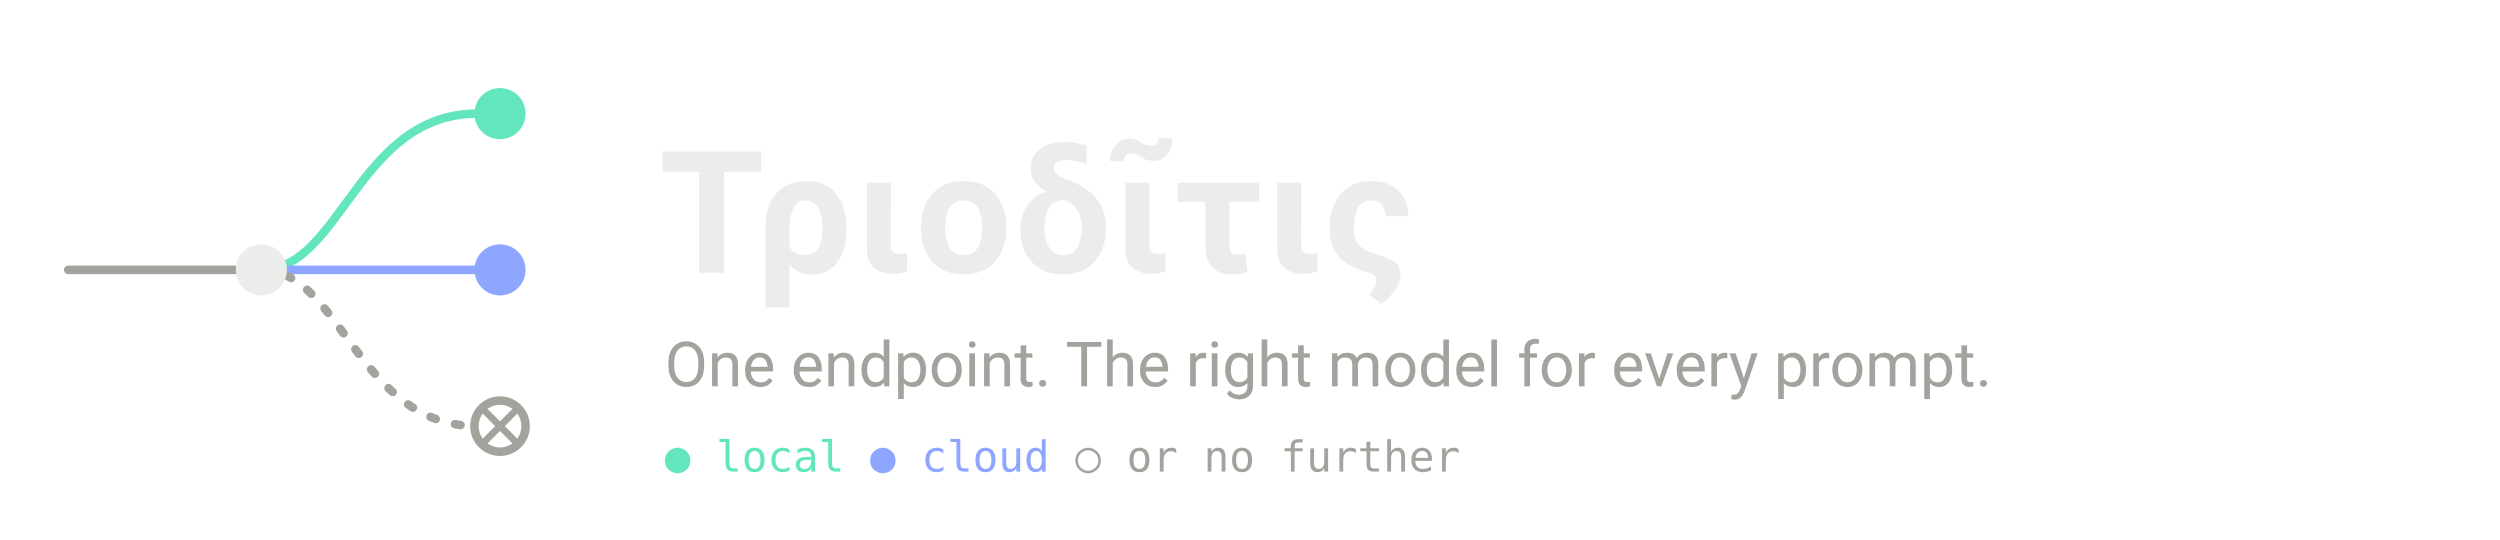
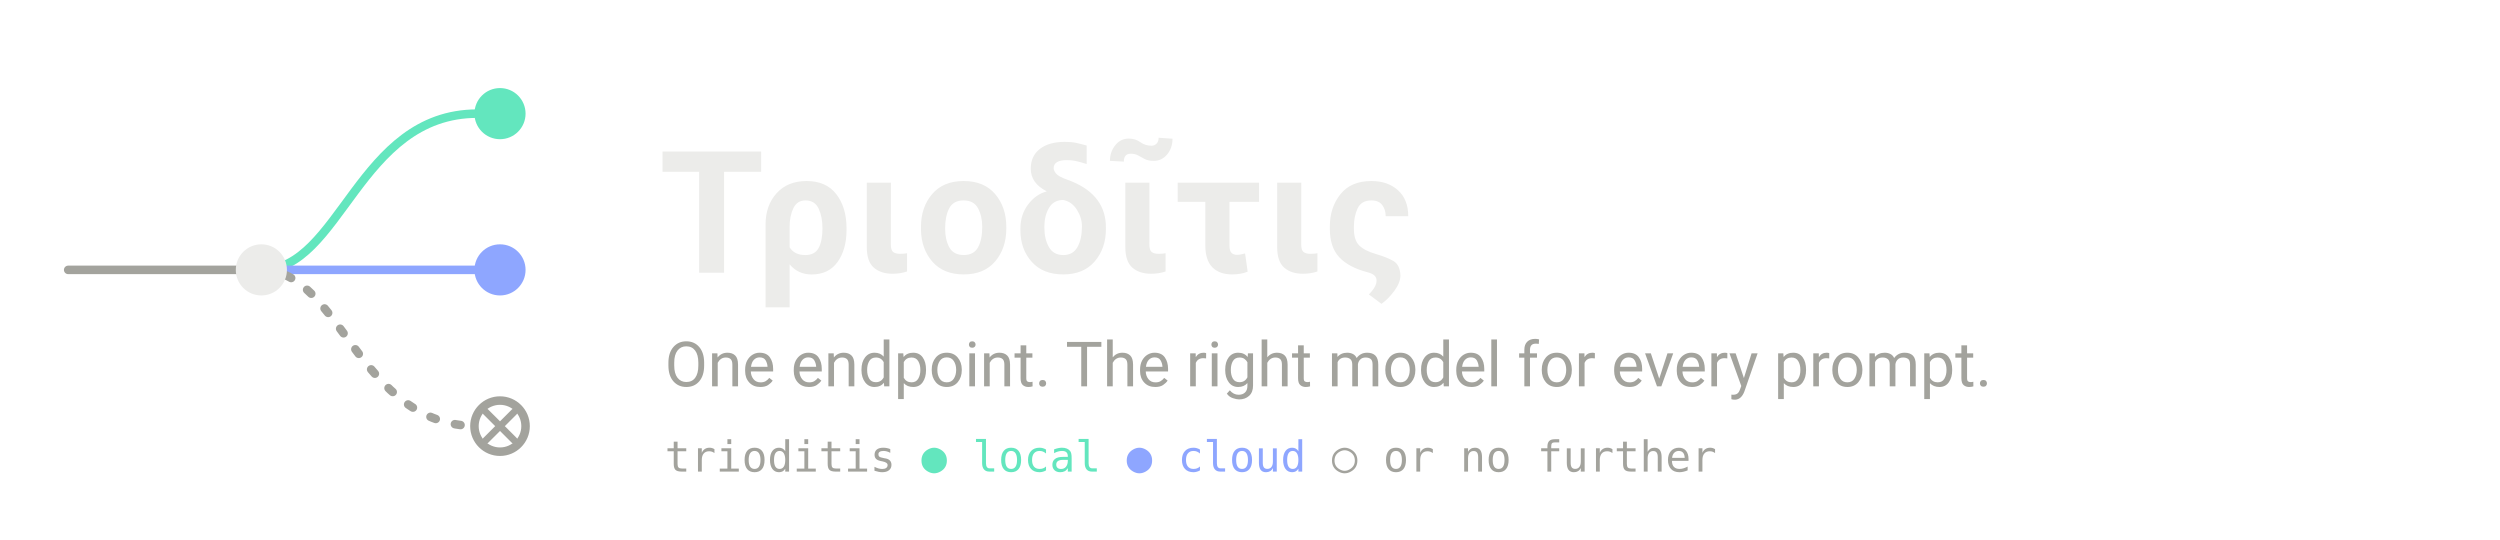
<svg xmlns="http://www.w3.org/2000/svg" viewBox="0 0 880 190" width="880" height="190" role="img" aria-label="Trioditis: one endpoint, the right model for every prompt">
  <g fill="none" stroke-width="3" stroke-linecap="round">
    <path d="M24 95 H92" stroke="#a3a39d" />
    <path d="M92 95 C120 95 126 40 168 40" stroke="#63e6be" />
    <path d="M92 95 H168" stroke="#8ea6ff" />
    <path d="M92 95 C120 95 126 150 168 150" stroke="#a3a39d" stroke-dasharray="2 7" />
  </g>
  <circle cx="92" cy="95" r="9" fill="#ececea" />
  <circle cx="176" cy="40" r="9" fill="#63e6be" />
  <circle cx="176" cy="95" r="9" fill="#8ea6ff" />
  <circle cx="176" cy="150" r="9" fill="none" stroke="#a3a39d" stroke-width="3" />
  <path d="M171 145 L181 155 M181 145 L171 155" stroke="#a3a39d" stroke-width="2.4" stroke-linecap="round" />
  <text x="232" y="96" font-family="ui-sans-serif, system-ui, -apple-system, 'Segoe UI', Roboto, 'Helvetica Neue', Arial, sans-serif" font-size="60" font-weight="700" fill="#ececea" letter-spacing="1">Τριοδῖτις</text>
  <text x="234" y="136" font-family="ui-sans-serif, system-ui, -apple-system, 'Segoe UI', Roboto, 'Helvetica Neue', Arial, sans-serif" font-size="22" fill="#a3a39d">One endpoint. The right model for every prompt.</text>
-   <text x="234" y="166" font-family="ui-monospace, SFMono-Regular, Menlo, Consolas, monospace" font-size="15" fill="#a3a39d">
-     <tspan fill="#63e6be">● local</tspan>
+   <text x="234" y="166" font-family="ui-monospace, SFMono-Regular, Menlo, Consolas, monospace" font-size="15" fill="#a3a39d">trioditis   <tspan fill="#63e6be">● local</tspan>
    <tspan fill="#8ea6ff">● cloud</tspan>   ○ or no further</text>
</svg>
